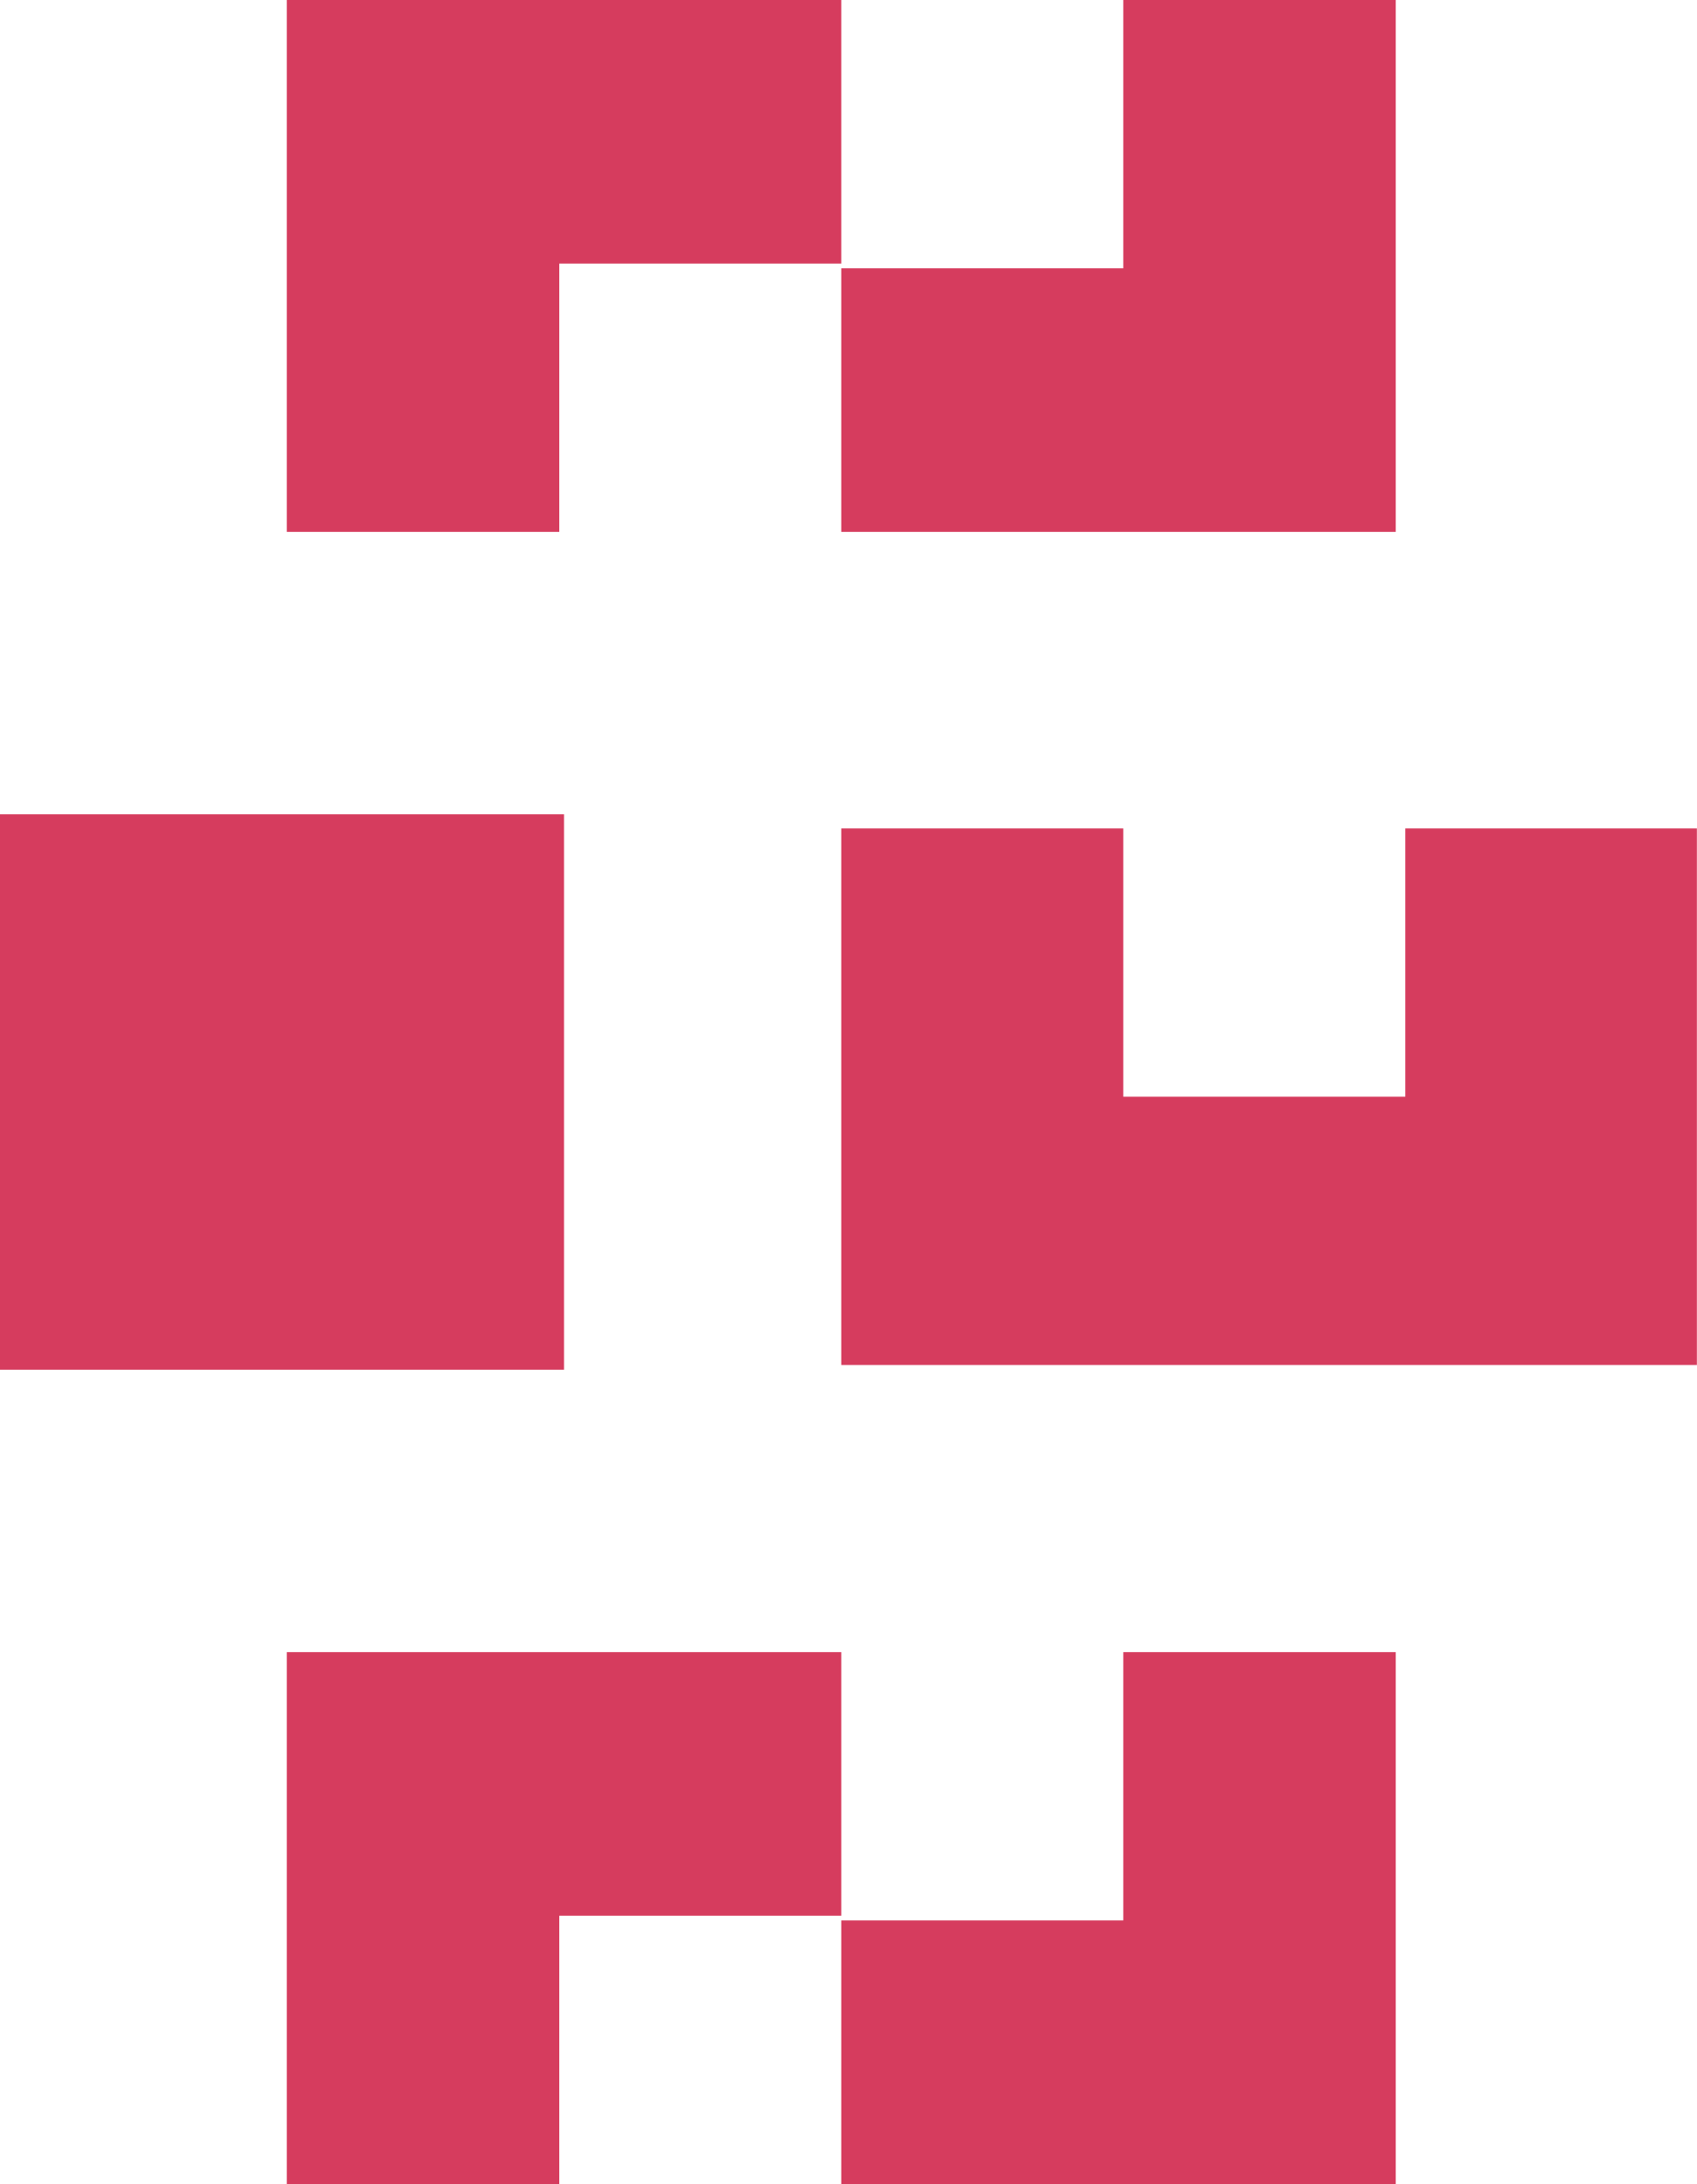
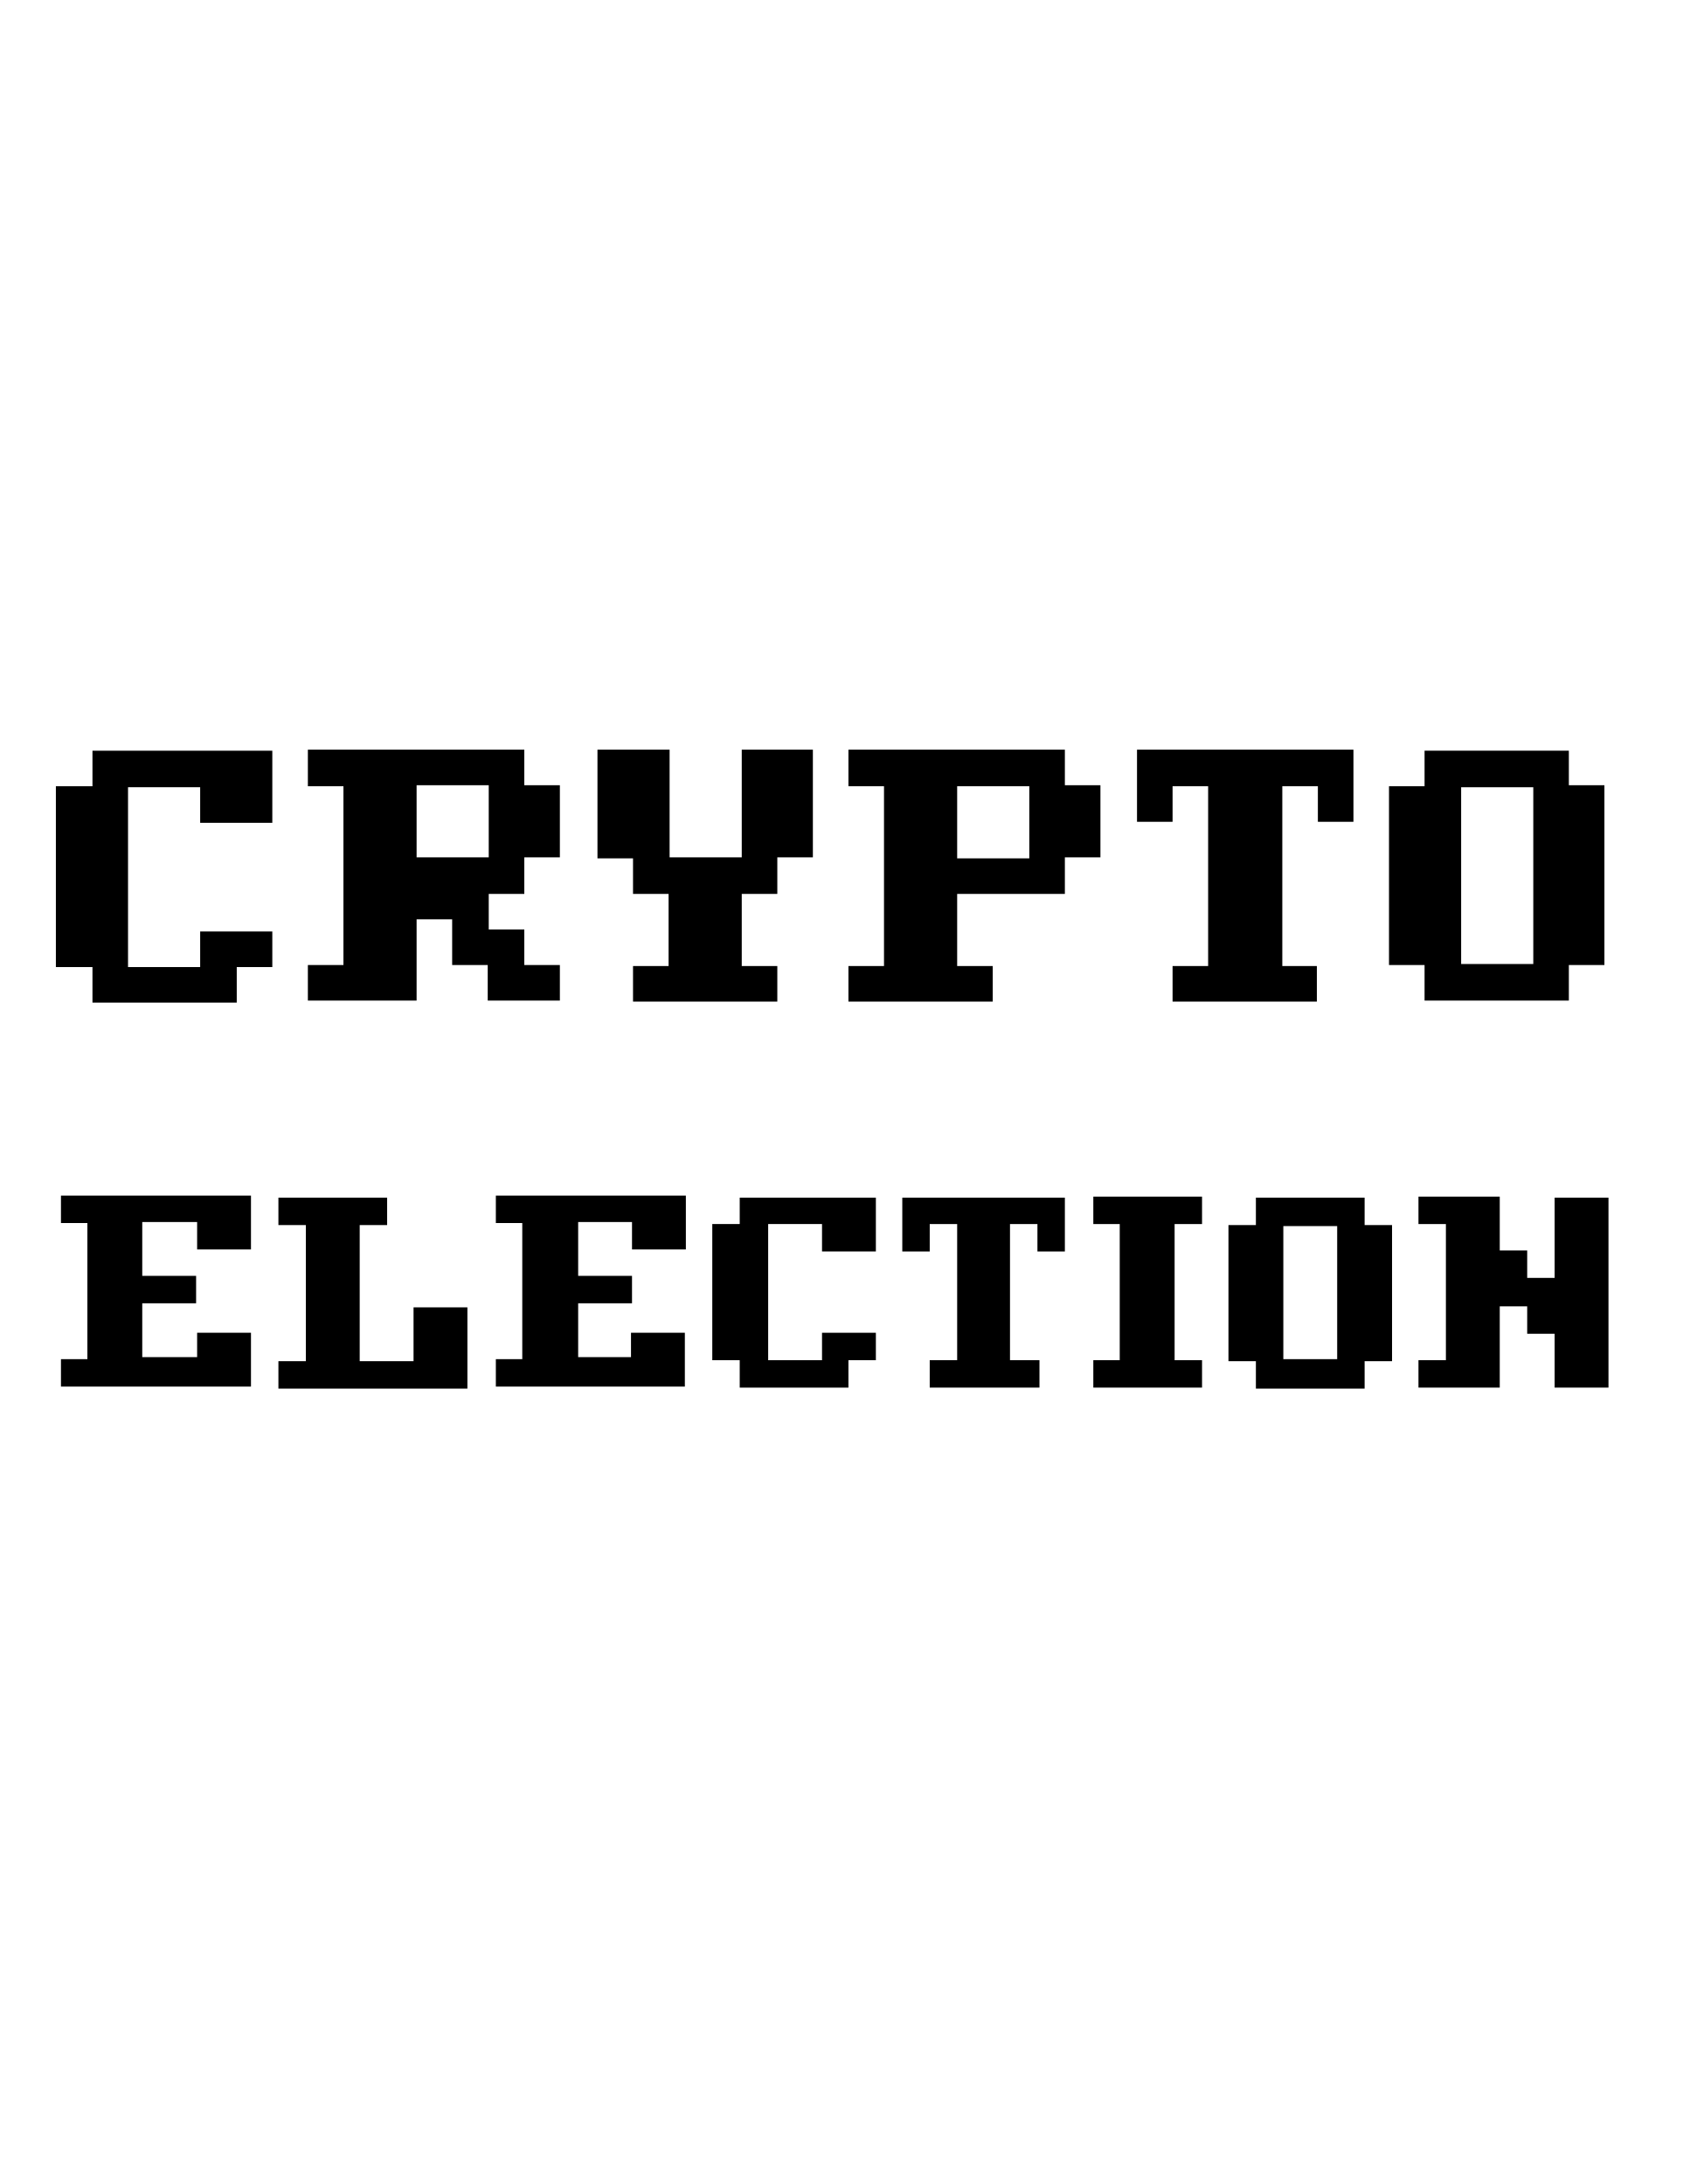
- <svg xmlns="http://www.w3.org/2000/svg" width="167" height="215" viewBox="0 0 167 215" fill="none">
-   <path d="M28.226 52.36V0H82.795V25.948H55.04V52.36H28.226Z" fill="#D63C5E" />
-   <path d="M28.226 215V162.64H82.795V188.588H55.04V215H28.226Z" fill="#D63C5E" />
-   <path d="M137.363 -0L137.363 52.36L82.794 52.36L82.794 26.412L110.549 26.412L110.549 -0L137.363 -0Z" fill="#D63C5E" />
-   <path d="M137.363 162.64L137.363 215L82.794 215L82.794 189.052L110.549 189.052L110.549 162.64L137.363 162.64Z" fill="#D63C5E" />
-   <path d="M110.549 81.552H82.794V134.375H167V81.552H138.304V107.963H110.549V81.552Z" fill="#D63C5E" />
-   <rect y="80.162" width="55.51" height="54.677" fill="#D63C5E" />
+ <svg xmlns="http://www.w3.org/2000/svg" version="1.1" id="Layer_1" x="0px" y="0px" viewBox="0 0 167 215" style="enable-background:new 0 0 167 215;" xml:space="preserve">
+   <g>
+     <path d="M9.1,77.4c0-2.3,0-3.5,0-3.5h17.7v7.1h-7.1v-3.5h-7.1v17.7h7.1v-3.5h7.1v3.5h-3.5v3.5H9.1v-3.5H5.5V77.4H9.1z" />
+     <path d="M30.3,73.8h21.3v3.5h3.5v7.1h-3.5V88h-3.5v3.5h3.5v3.5h3.5v3.5h-7.1v-3.5h-3.5v-4.5H41v8H30.3v-3.5h3.5V77.4h-3.5V73.8z    M48.1,84.4v-7.1H41v7.1H48.1z" />
+     <path d="M72.9,73.8H80v10.6h-3.5V88h-3.5v7.1h3.5v3.5H62.3v-3.5h3.5V88h-3.5v-3.5h-3.5V73.8h7.1v10.6h7.1V73.8z" />
+     <path d="M83.5,73.8h21.3v3.5h3.5v7.1h-3.5V88H94.2v7.1h3.5v3.5H83.5v-3.5h3.5V77.4h-3.5V73.8z M101.3,77.4h-7.1v7.1h7.1V77.4z" />
+     <path d="M126.1,95.1h3.5v3.5h-14.2v-3.5h3.5V77.4h-3.5v3.5h-3.5v-7.1h21.3v7.1h-3.5v-3.5h-3.5V95.1z" />
+     <path d="M154.4,73.8v3.5h3.5v17.7h-3.5v3.5h-14.2v-3.5h-3.5V77.4h3.5v-3.5H154.4z M143.8,77.5v17.4h7.1V77.5H143.8z" />
+   </g>
+   <g>
+     <path d="M19.4,133.9v-2.7h5.3v5.3H6v-2.7h2.6v-13.4H6v-2.7h18.7v5.3h-5.3v-2.7H14v5.3h5.3v2.7H14v5.3H19.4z" />
+     <path d="M38.1,117.9v2.7h-2.7v13.4h5.3v-5.3h5.3v8H27.4v-2.7h2.7v-13.4h-2.7v-2.7H38.1z" />
+     <path d="M62.1,133.9v-2.7h5.3v5.3H48.8v-2.7h2.6v-13.4h-2.6v-2.7h18.7v5.3h-5.3v-2.7h-5.3v5.3h5.3v2.7h-5.3v5.3H62.1z" />
+     <path d="M72.8,120.6c0-1.8,0-2.6,0-2.7h13.4v5.3h-5.3v-2.7h-5.3v13.4h5.3v-2.7h5.3v2.7h-2.7v2.7H72.8v-2.7h-2.7v-13.4H72.8z" />
+     <path d="M99.6,133.9h2.7v2.7H91.5v-2.7h2.7v-13.4h-2.7v2.7h-2.7v-5.3h16v5.3h-2.7v-2.7h-2.7V133.9z" />
+     <path d="M107.6,136.6v-2.7h2.6v-13.4h-2.6v-2.7h10.7v2.7h-2.7v13.4h2.7v2.7H107.6z" />
+     <path d="M134.3,117.9v2.7h2.7v13.4h-2.7v2.7h-10.7v-2.7h-2.7v-13.4h2.7v-2.7H134.3z M126.3,120.7v13.1h5.3v-13.1H126.3z" />
+     <path d="M153,117.9h5.3v18.7H153v-5.3h-2.7v-2.7h-2.7v8h-8v-2.7h2.7v-13.4h-2.7v-2.7h8v5.3h2.7v2.7h2.7V117.9z" />
+   </g>
</svg>
